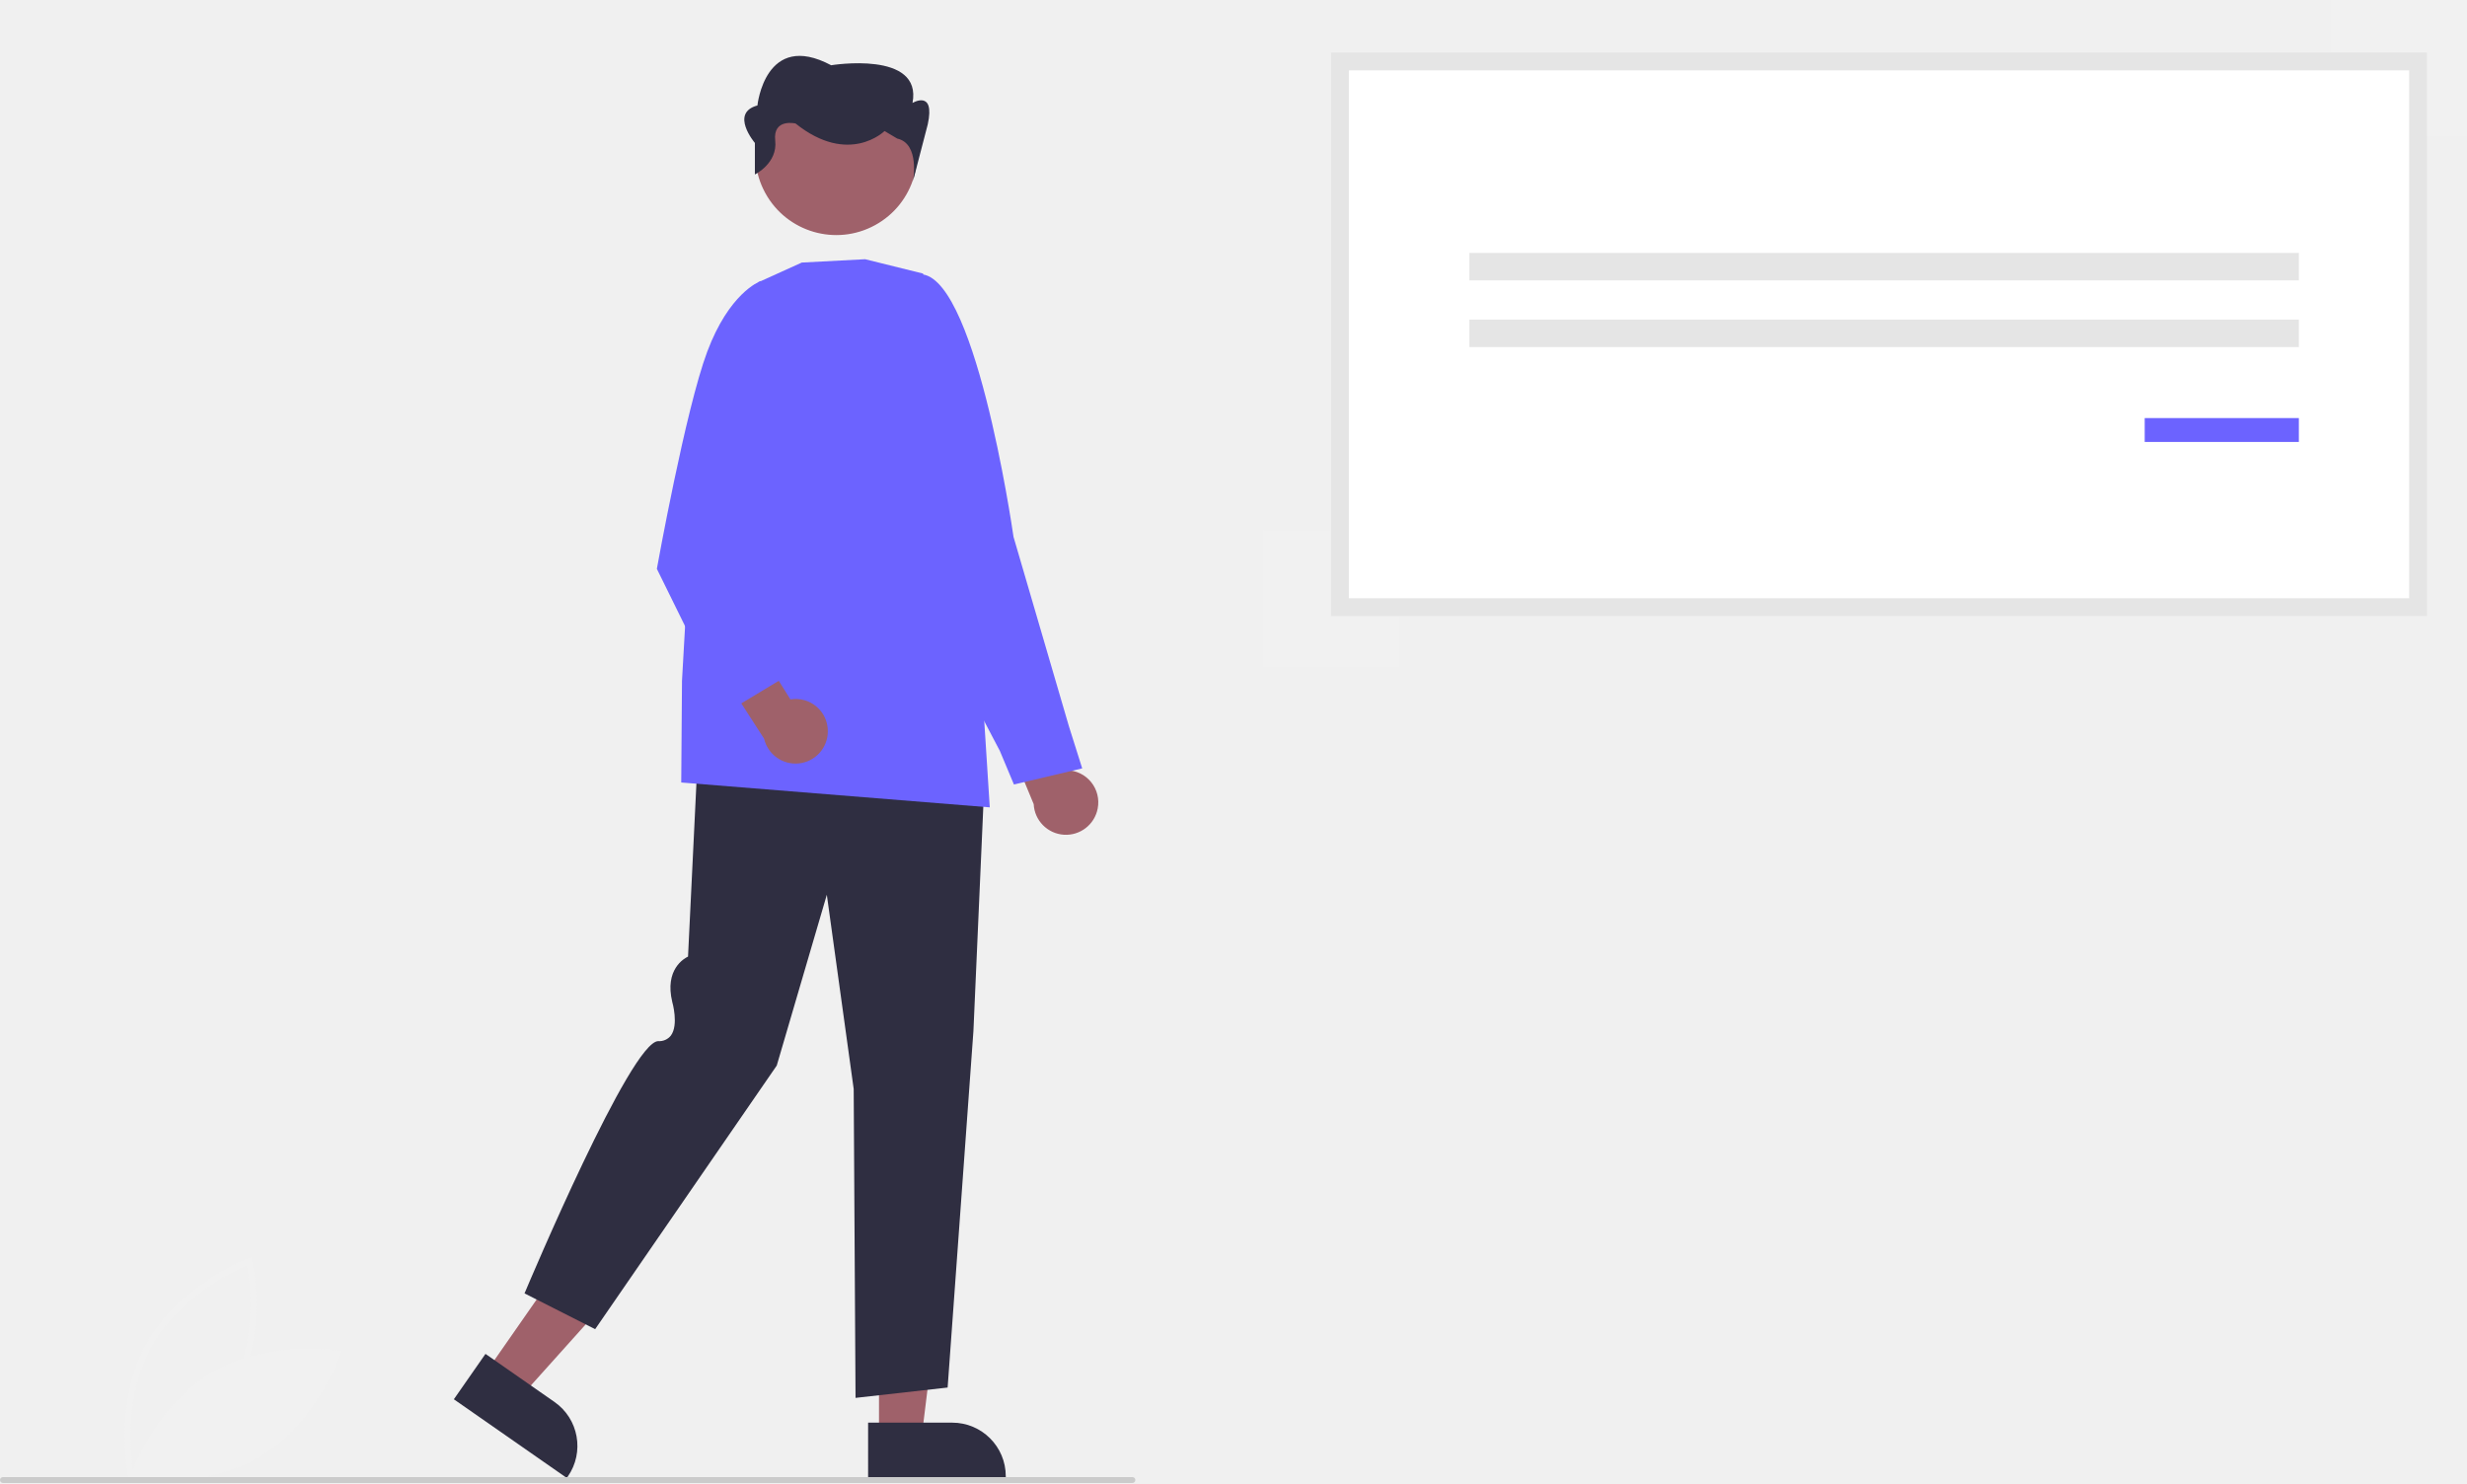
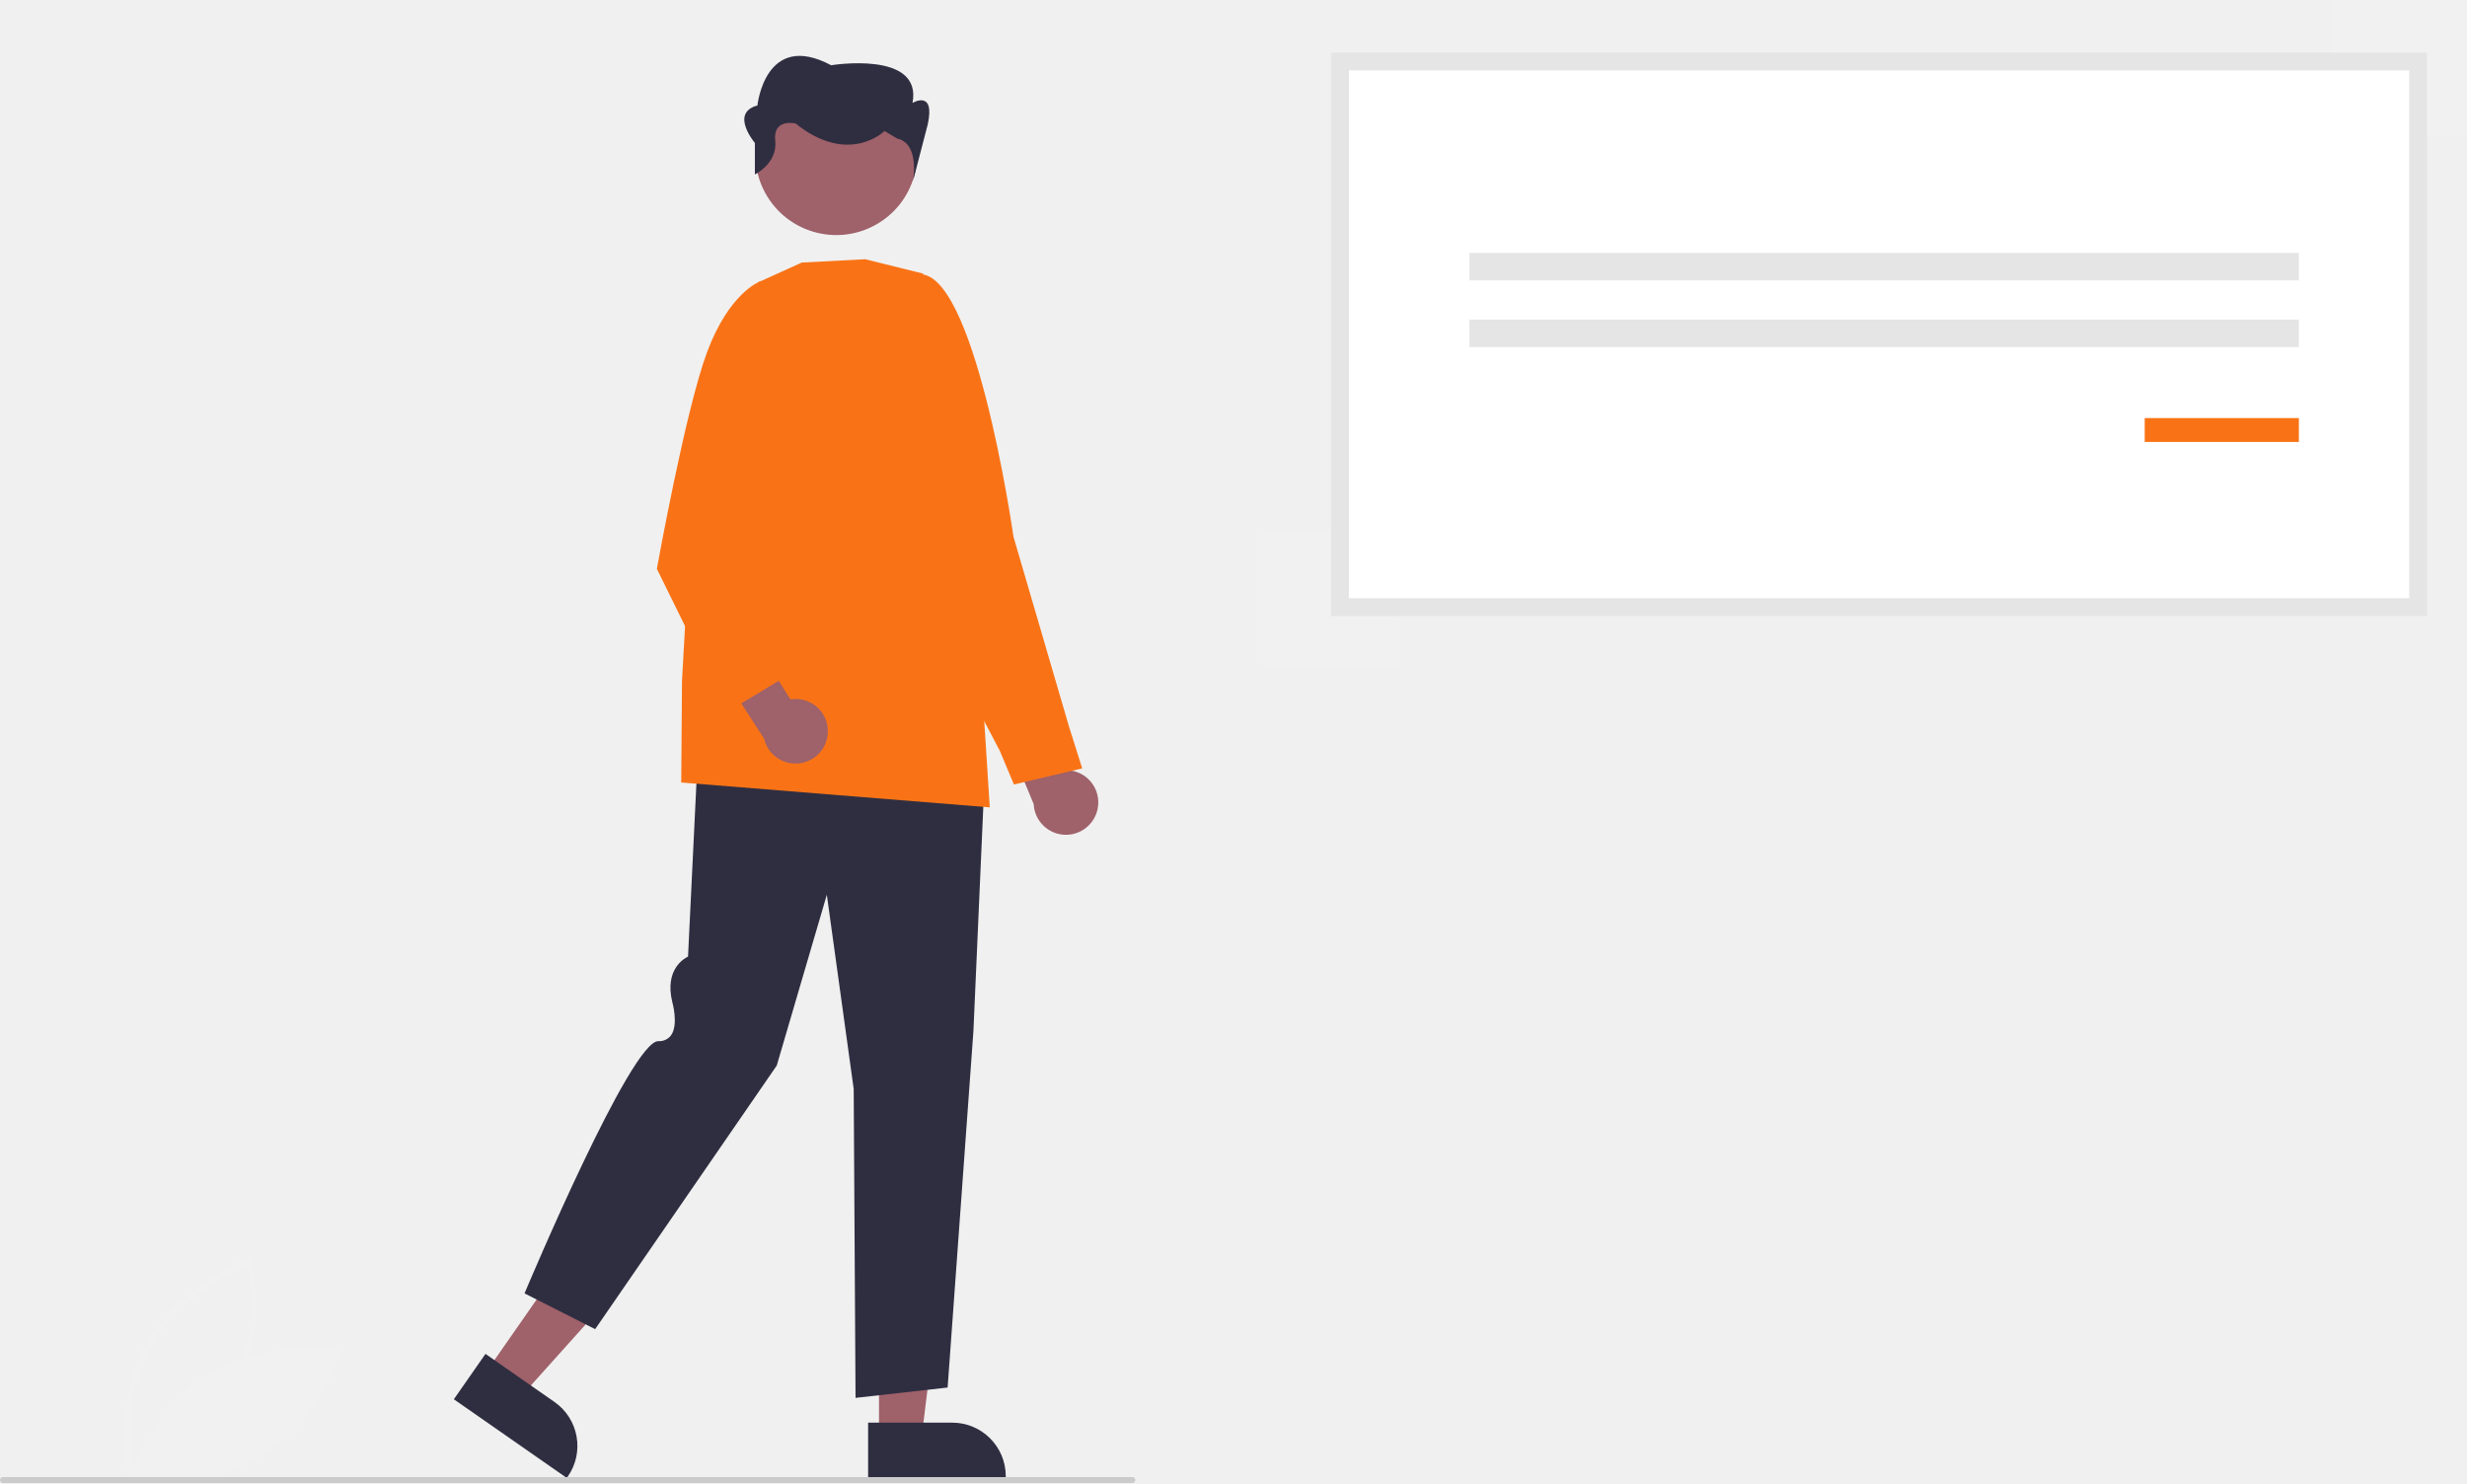
<svg xmlns="http://www.w3.org/2000/svg" data-name="Layer 1" width="832.206" height="500.356" viewBox="0 0 832.206 500.356">
  <path d="M227.317,699.06c-.056-.245-5.44-24.798,5.556-45.19,10.996-20.392,34.468-29.385,34.704-29.474l1.073-.402.253,1.118c.056.245,5.44,24.798-5.556,45.19-10.996,20.392-34.468,29.385-34.704,29.474l-1.073.402Zm39.862-72.338c-4.702,2.022-23.258,10.874-32.545,28.097-9.288,17.225-6.486,37.594-5.592,42.631,4.7-2.018,23.249-10.855,32.545-28.097C270.874,652.129,268.072,631.762,267.178,626.722Z" transform="translate(-183.897 -199.8219)" fill="#f1f1f1" />
  <path d="M254.944,663.149c-19.761,11.889-27.371,35.503-27.371,35.503s24.428,4.339,44.188-7.55,27.371-35.503,27.371-35.503S274.704,651.26,254.944,663.149Z" transform="translate(-183.897 -199.8219)" fill="#f1f1f1" />
  <path d="M554.193,472.564a10.837,10.837,0,0,0-10.48-12.897l-9.151-23.012-15.341,2.15,13.379,32.317a10.896,10.896,0,0,0,21.592,1.443Z" transform="translate(-183.897 -199.8219)" fill="#9f616a" />
-   <path d="M525.93,464.479l-4.753-11.335-29.621-56.385,1.611-104.332.309-.041c18.954-2.504,31.778,84.829,32.315,88.548l18.716,64.008,4.455,14.108Z" transform="translate(-183.897 -199.8219)" fill="#6c63ff" />
+   <path d="M525.93,464.479l-4.753-11.335-29.621-56.385,1.611-104.332.309-.041c18.954-2.504,31.778,84.829,32.315,88.548l18.716,64.008,4.455,14.108Z" transform="translate(-183.897 -199.8219)" fill="#F97316" />
  <polygon points="296.518 484.658 310.92 484.657 317.771 429.106 296.515 429.107 296.518 484.658" fill="#9f616a" />
  <path d="M476.741,679.778l28.363-.001h.001a18.076,18.076,0,0,1,18.075,18.075v.587l-46.438.002Z" transform="translate(-183.897 -199.8219)" fill="#2f2e41" />
  <polygon points="164.095 462.715 175.912 470.949 213.294 429.291 195.854 417.138 164.095 462.715" fill="#9f616a" />
  <path d="M347.667,656.579l23.271,16.216.001.001a18.076,18.076,0,0,1,4.495,25.164l-.336.482L336.997,671.891Z" transform="translate(-183.897 -199.8219)" fill="#2f2e41" />
  <path d="M472.5,671.422l-.622-104.21L462.815,501.686,445.92,559.31l-.033.047-61.225,88.885-23.823-12.07.131-.31c1.456-3.463,35.762-84.794,44.983-84.794a4.98,4.98,0,0,0,4.242-1.864c2.706-3.614.502-11.283.48-11.36-2.64-10.946,3.997-14.674,5.319-15.296l3.556-73.397.369.025,96.39,6.761-4.044,91.766-8.699,120.232-.299.034Z" transform="translate(-183.897 -199.8219)" fill="#2f2e41" />
-   <path d="M517.781,472.202l-.417-.034L413.7,463.812l.256-34.3,5.074-89.558.029-.062,20.663-44.859,14.647-6.633,21.37-1.125.052.013,19.503,4.832,20.288,145.639Z" transform="translate(-183.897 -199.8219)" fill="#6c63ff" />
+   <path d="M517.781,472.202l-.417-.034L413.7,463.812l.256-34.3,5.074-89.558.029-.062,20.663-44.859,14.647-6.633,21.37-1.125.052.013,19.503,4.832,20.288,145.639Z" transform="translate(-183.897 -199.8219)" fill="#F97316" />
  <circle cx="465.995" cy="251.83" r="27.294" transform="translate(-247.5841 54.55847) rotate(-28.66324)" fill="#9f616a" />
  <path d="M438.546,258.681v-10.634s-8.576-10.1.858-12.645c0,0,2.573-25.443,24.87-13.57,0,0,30.873-5.089,27.443,12.721,0,0,7.718-4.65,5.146,7.224L491.887,260.904s2.403-12.634-5.315-14.33l-4.288-2.544s-12.006,11.873-30.016-2.544c0,0-7.718-1.842-6.861,5.791S438.546,258.681,438.546,258.681Z" transform="translate(-183.897 -199.8219)" fill="#2f2e41" />
  <path d="M463.154,446.587a10.837,10.837,0,0,0-12.624-10.807l-13.132-20.997-14.706,4.868,18.961,29.391a10.896,10.896,0,0,0,21.5-2.456Z" transform="translate(-183.897 -199.8219)" fill="#9f616a" />
-   <path d="M429.236,439.969l-23.758-48.235.021-.117c.096-.534,9.659-53.634,16.973-73.152,7.36-19.641,17.436-23.585,17.861-23.743l.213-.079,9.034,8.665-12.514,83.527,13.489,40.284Z" transform="translate(-183.897 -199.8219)" fill="#6c63ff" />
+   <path d="M429.236,439.969l-23.758-48.235.021-.117c.096-.534,9.659-53.634,16.973-73.152,7.36-19.641,17.436-23.585,17.861-23.743l.213-.079,9.034,8.665-12.514,83.527,13.489,40.284Z" transform="translate(-183.897 -199.8219)" fill="#F97316" />
  <rect x="786.206" width="46" height="46" fill="#f1f1f1" />
  <rect x="426.206" y="179" width="46" height="46" fill="#f1f1f1" />
  <path d="M635.922,404.665H999.597V220.556H635.922Z" transform="translate(-183.897 -199.8219)" fill="#fff" />
  <path d="M1002.597,407.665H632.922V217.556h369.675Zm-363.675-6h357.675V223.556H638.922Z" transform="translate(-183.897 -199.8219)" fill="#e5e5e5" />
  <rect x="495.678" y="85.316" width="279.806" height="9.279" fill="#e5e5e5" />
  <rect x="495.678" y="107.819" width="279.806" height="9.279" fill="#e5e5e5" />
-   <rect x="723.484" y="141.045" width="52" height="8.053" fill="#6c63ff" />
+   <rect x="723.484" y="141.045" width="52" height="8.053" fill="#F97316" />
  <path d="M565.897,700.138h-381a1,1,0,1,1,0-2h381a1,1,0,0,1,0,2Z" transform="translate(-183.897 -199.8219)" fill="#cbcbcb" />
</svg>
